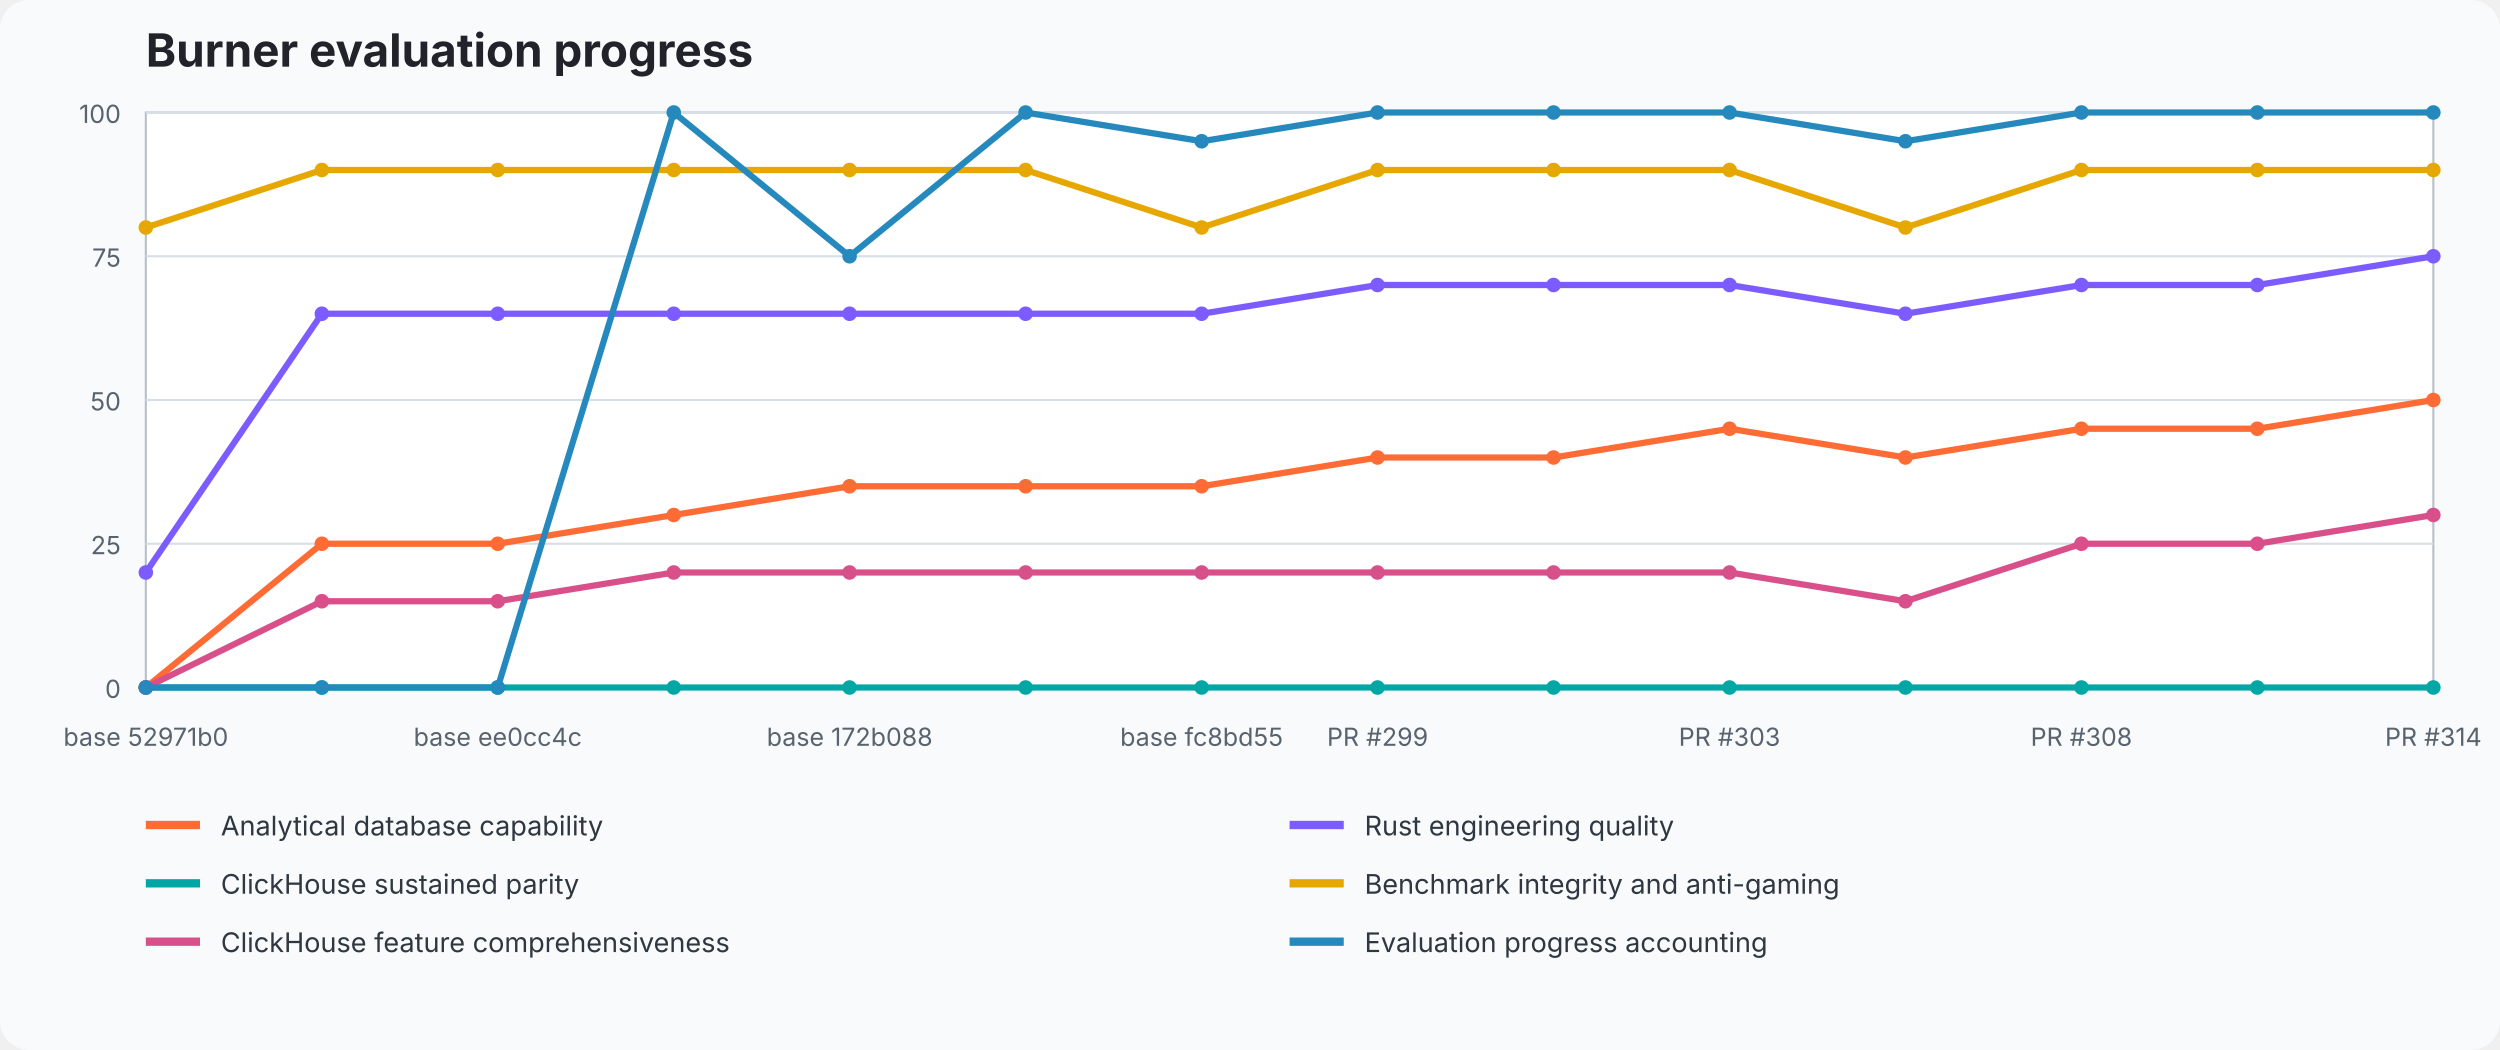
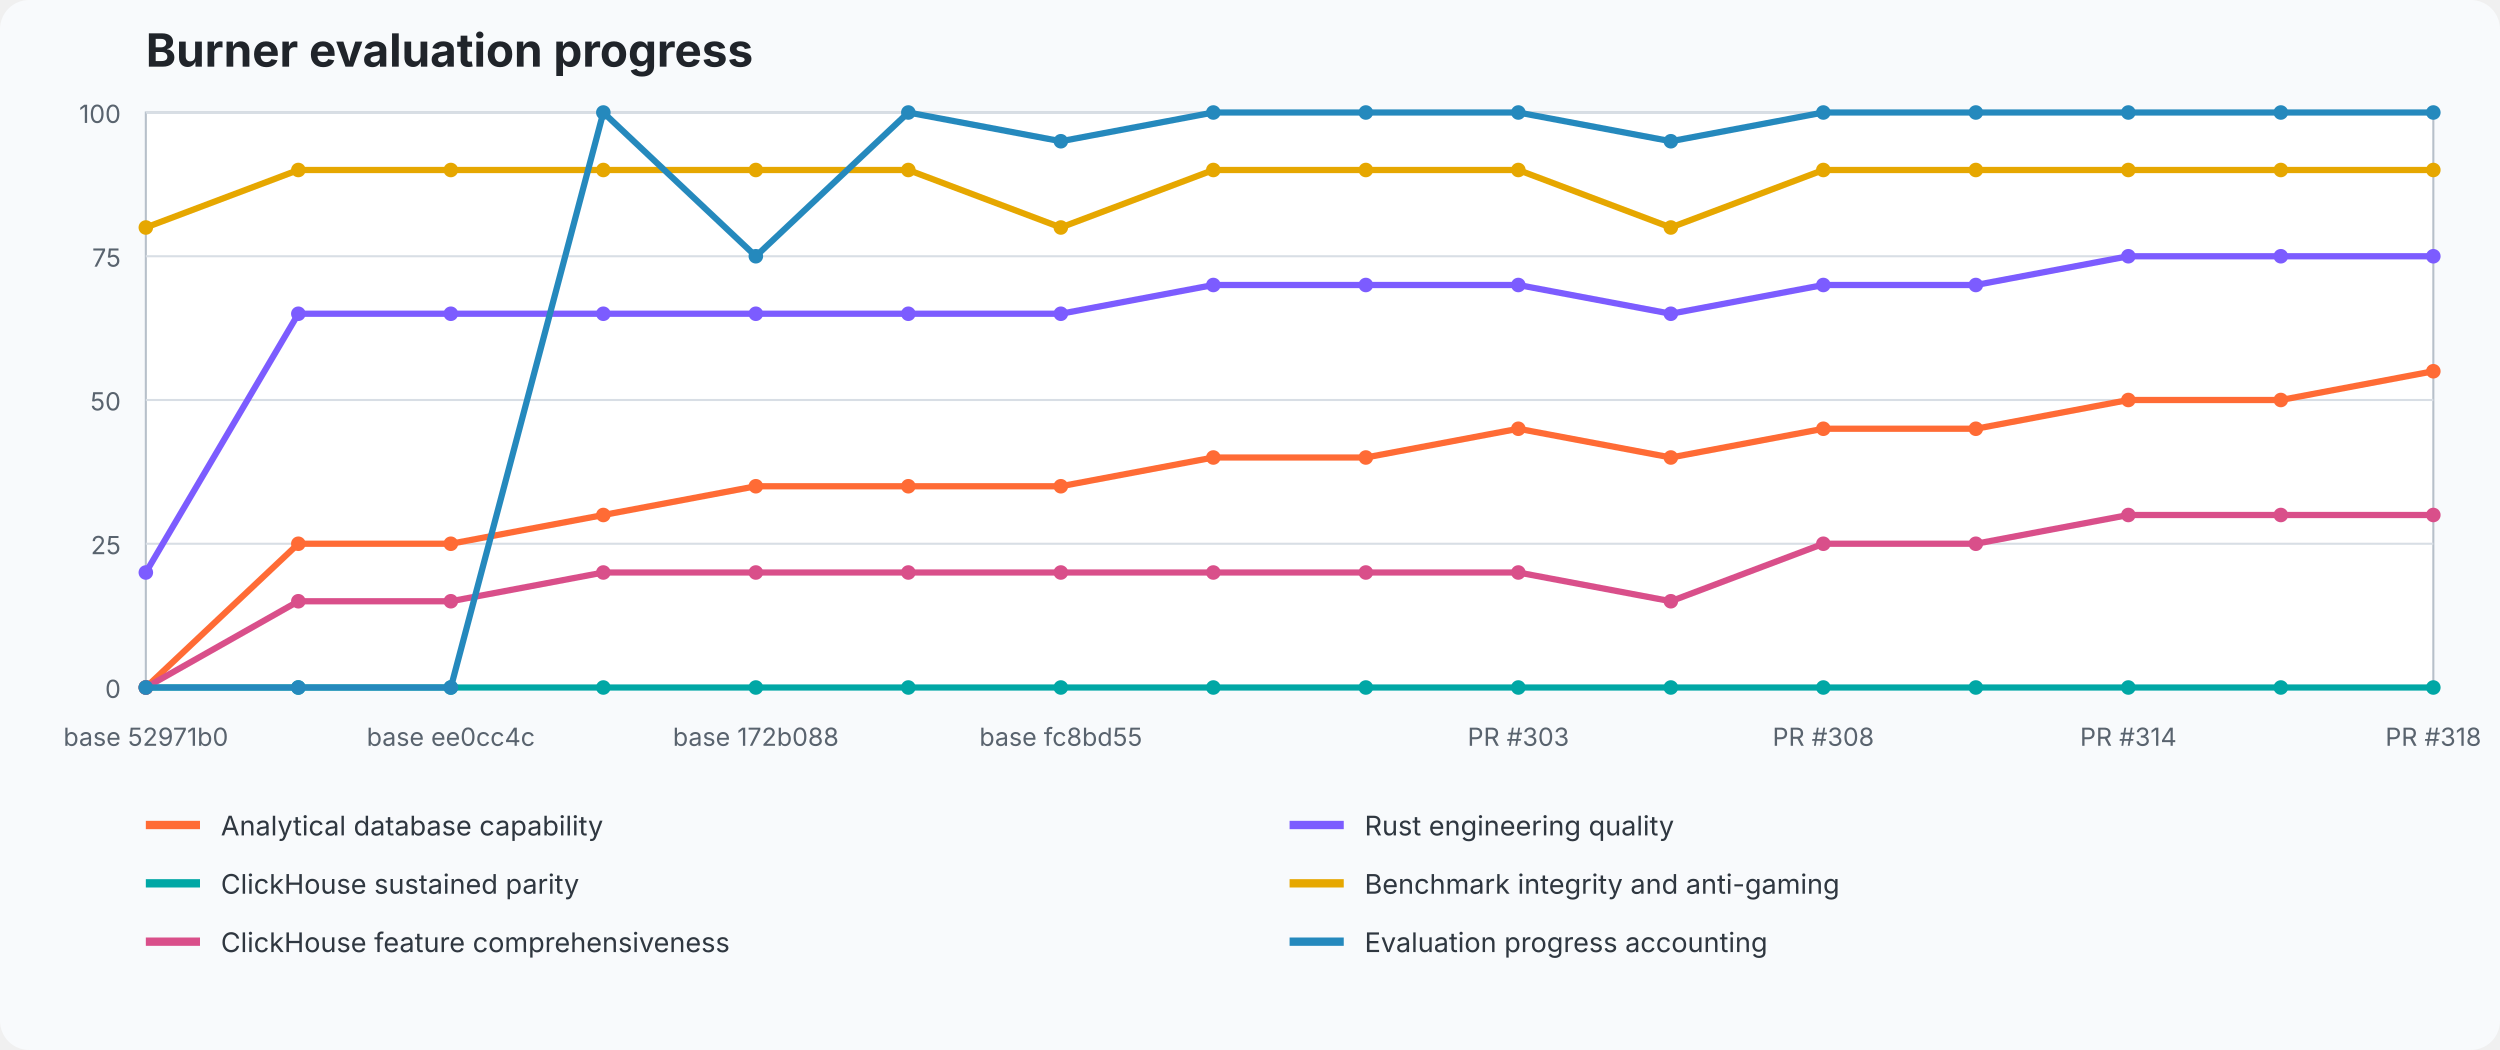
<svg xmlns="http://www.w3.org/2000/svg" width="1200" height="504" viewBox="0 0 1200 504" role="img" aria-labelledby="title desc">
  <style>text{font-family:ui-sans-serif,system-ui,-apple-system,BlinkMacSystemFont,"Segoe UI",sans-serif}.title{font-size:22px;font-weight:700;fill:#20242a}.axis{font-size:12px;fill:#59636e}.legend{font-size:13px;fill:#2f3740}.grid{stroke:#d8dee5;stroke-width:1}.plot{fill:#fff;stroke:#b7c0ca}</style>
  <rect width="100%" height="100%" fill="#f8fafc" rx="14" />
  <text x="70" y="32" class="title">Burner evaluation progress</text>
  <rect x="70" y="54" width="1098" height="276" class="plot" />
  <line x1="70" y1="330" x2="1168" y2="330" class="grid" />
  <text x="58" y="335" text-anchor="end" class="axis">0</text>
  <line x1="70" y1="261" x2="1168" y2="261" class="grid" />
  <text x="58" y="266" text-anchor="end" class="axis">25</text>
  <line x1="70" y1="192" x2="1168" y2="192" class="grid" />
  <text x="58" y="197" text-anchor="end" class="axis">50</text>
  <line x1="70" y1="123" x2="1168" y2="123" class="grid" />
  <text x="58" y="128" text-anchor="end" class="axis">75</text>
  <line x1="70" y1="54" x2="1168" y2="54" class="grid" />
  <text x="58" y="59" text-anchor="end" class="axis">100</text>
-   <polyline points="70.0,330.0 154.5,261.0 238.9,261.0 323.4,247.2 407.8,233.4 492.3,233.4 576.8,233.4 661.2,219.6 745.7,219.6 830.2,205.8 914.6,219.6 999.1,205.8 1083.5,205.8 1168.0,192.0" fill="none" stroke="#ff6b35" stroke-width="3" stroke-linejoin="round" stroke-linecap="round" />
+   <polyline points="70.0,330.0 143.2,261.0 216.4,261.0 289.6,247.2 362.8,233.4 436.0,233.4 509.2,233.4 582.4,219.6 655.6,219.6 728.8,205.8 802.0,219.6 875.2,205.8 948.4,205.8 1021.6,192.0 1094.8,192.0 1168.0,178.2" fill="none" stroke="#ff6b35" stroke-width="3" stroke-linejoin="round" stroke-linecap="round" />
  <circle cx="70.0" cy="330.0" r="3.5" fill="#ff6b35" />
-   <circle cx="154.5" cy="261.0" r="3.5" fill="#ff6b35" />
-   <circle cx="238.9" cy="261.0" r="3.5" fill="#ff6b35" />
-   <circle cx="323.4" cy="247.2" r="3.5" fill="#ff6b35" />
-   <circle cx="407.8" cy="233.4" r="3.5" fill="#ff6b35" />
-   <circle cx="492.3" cy="233.4" r="3.5" fill="#ff6b35" />
-   <circle cx="576.8" cy="233.4" r="3.5" fill="#ff6b35" />
-   <circle cx="661.2" cy="219.6" r="3.5" fill="#ff6b35" />
-   <circle cx="745.7" cy="219.6" r="3.5" fill="#ff6b35" />
-   <circle cx="830.2" cy="205.8" r="3.5" fill="#ff6b35" />
-   <circle cx="914.6" cy="219.6" r="3.5" fill="#ff6b35" />
-   <circle cx="999.1" cy="205.8" r="3.5" fill="#ff6b35" />
-   <circle cx="1083.5" cy="205.8" r="3.5" fill="#ff6b35" />
-   <circle cx="1168.0" cy="192.0" r="3.5" fill="#ff6b35" />
-   <polyline points="70.0,274.8 154.5,150.6 238.9,150.6 323.4,150.6 407.8,150.6 492.3,150.6 576.8,150.6 661.2,136.8 745.7,136.8 830.2,136.8 914.6,150.6 999.1,136.8 1083.5,136.8 1168.0,123.0" fill="none" stroke="#7c5cff" stroke-width="3" stroke-linejoin="round" stroke-linecap="round" />
+   <circle cx="143.2" cy="261.0" r="3.5" fill="#ff6b35" />
+   <circle cx="216.4" cy="261.0" r="3.5" fill="#ff6b35" />
+   <circle cx="289.6" cy="247.2" r="3.5" fill="#ff6b35" />
+   <circle cx="362.8" cy="233.4" r="3.5" fill="#ff6b35" />
+   <circle cx="436.0" cy="233.4" r="3.5" fill="#ff6b35" />
+   <circle cx="509.2" cy="233.4" r="3.5" fill="#ff6b35" />
+   <circle cx="582.4" cy="219.6" r="3.5" fill="#ff6b35" />
+   <circle cx="655.6" cy="219.6" r="3.5" fill="#ff6b35" />
+   <circle cx="728.8" cy="205.8" r="3.5" fill="#ff6b35" />
+   <circle cx="802.0" cy="219.6" r="3.5" fill="#ff6b35" />
+   <circle cx="875.2" cy="205.8" r="3.5" fill="#ff6b35" />
+   <circle cx="948.4" cy="205.8" r="3.5" fill="#ff6b35" />
+   <circle cx="1021.6" cy="192.0" r="3.5" fill="#ff6b35" />
+   <circle cx="1094.8" cy="192.0" r="3.5" fill="#ff6b35" />
+   <circle cx="1168.0" cy="178.2" r="3.5" fill="#ff6b35" />
+   <polyline points="70.0,274.8 143.2,150.6 216.4,150.6 289.6,150.6 362.8,150.6 436.0,150.6 509.2,150.6 582.4,136.8 655.6,136.8 728.8,136.8 802.0,150.6 875.2,136.8 948.4,136.8 1021.6,123.0 1094.8,123.0 1168.0,123.0" fill="none" stroke="#7c5cff" stroke-width="3" stroke-linejoin="round" stroke-linecap="round" />
  <circle cx="70.0" cy="274.8" r="3.5" fill="#7c5cff" />
-   <circle cx="154.5" cy="150.6" r="3.5" fill="#7c5cff" />
-   <circle cx="238.9" cy="150.6" r="3.5" fill="#7c5cff" />
-   <circle cx="323.4" cy="150.6" r="3.5" fill="#7c5cff" />
-   <circle cx="407.8" cy="150.6" r="3.5" fill="#7c5cff" />
-   <circle cx="492.3" cy="150.6" r="3.5" fill="#7c5cff" />
-   <circle cx="576.8" cy="150.6" r="3.5" fill="#7c5cff" />
-   <circle cx="661.2" cy="136.8" r="3.5" fill="#7c5cff" />
-   <circle cx="745.7" cy="136.8" r="3.5" fill="#7c5cff" />
-   <circle cx="830.2" cy="136.8" r="3.5" fill="#7c5cff" />
-   <circle cx="914.6" cy="150.6" r="3.5" fill="#7c5cff" />
-   <circle cx="999.1" cy="136.8" r="3.5" fill="#7c5cff" />
-   <circle cx="1083.5" cy="136.8" r="3.5" fill="#7c5cff" />
+   <circle cx="143.2" cy="150.6" r="3.5" fill="#7c5cff" />
+   <circle cx="216.4" cy="150.6" r="3.5" fill="#7c5cff" />
+   <circle cx="289.6" cy="150.6" r="3.5" fill="#7c5cff" />
+   <circle cx="362.8" cy="150.6" r="3.5" fill="#7c5cff" />
+   <circle cx="436.0" cy="150.6" r="3.5" fill="#7c5cff" />
+   <circle cx="509.2" cy="150.6" r="3.5" fill="#7c5cff" />
+   <circle cx="582.4" cy="136.8" r="3.5" fill="#7c5cff" />
+   <circle cx="655.6" cy="136.8" r="3.5" fill="#7c5cff" />
+   <circle cx="728.8" cy="136.8" r="3.5" fill="#7c5cff" />
+   <circle cx="802.0" cy="150.6" r="3.5" fill="#7c5cff" />
+   <circle cx="875.2" cy="136.8" r="3.5" fill="#7c5cff" />
+   <circle cx="948.4" cy="136.8" r="3.5" fill="#7c5cff" />
+   <circle cx="1021.6" cy="123.0" r="3.5" fill="#7c5cff" />
+   <circle cx="1094.8" cy="123.0" r="3.5" fill="#7c5cff" />
  <circle cx="1168.0" cy="123.0" r="3.5" fill="#7c5cff" />
-   <polyline points="70.0,330.0 154.5,330.0 238.9,330.0 323.4,330.0 407.8,330.0 492.3,330.0 576.8,330.0 661.2,330.0 745.7,330.0 830.2,330.0 914.6,330.0 999.1,330.0 1083.5,330.0 1168.0,330.0" fill="none" stroke="#00a7a5" stroke-width="3" stroke-linejoin="round" stroke-linecap="round" />
+   <polyline points="70.0,330.0 143.2,330.0 216.4,330.0 289.6,330.0 362.8,330.0 436.0,330.0 509.2,330.0 582.4,330.0 655.6,330.0 728.8,330.0 802.0,330.0 875.2,330.0 948.4,330.0 1021.6,330.0 1094.8,330.0 1168.0,330.0" fill="none" stroke="#00a7a5" stroke-width="3" stroke-linejoin="round" stroke-linecap="round" />
  <circle cx="70.0" cy="330.0" r="3.5" fill="#00a7a5" />
-   <circle cx="154.5" cy="330.0" r="3.5" fill="#00a7a5" />
-   <circle cx="238.9" cy="330.0" r="3.5" fill="#00a7a5" />
-   <circle cx="323.4" cy="330.0" r="3.5" fill="#00a7a5" />
-   <circle cx="407.8" cy="330.0" r="3.5" fill="#00a7a5" />
-   <circle cx="492.3" cy="330.0" r="3.5" fill="#00a7a5" />
-   <circle cx="576.8" cy="330.0" r="3.5" fill="#00a7a5" />
-   <circle cx="661.2" cy="330.0" r="3.5" fill="#00a7a5" />
-   <circle cx="745.7" cy="330.0" r="3.5" fill="#00a7a5" />
-   <circle cx="830.2" cy="330.0" r="3.5" fill="#00a7a5" />
-   <circle cx="914.6" cy="330.0" r="3.5" fill="#00a7a5" />
-   <circle cx="999.1" cy="330.0" r="3.5" fill="#00a7a5" />
-   <circle cx="1083.5" cy="330.0" r="3.5" fill="#00a7a5" />
+   <circle cx="143.2" cy="330.0" r="3.5" fill="#00a7a5" />
+   <circle cx="216.4" cy="330.0" r="3.5" fill="#00a7a5" />
+   <circle cx="289.6" cy="330.0" r="3.5" fill="#00a7a5" />
+   <circle cx="362.8" cy="330.0" r="3.5" fill="#00a7a5" />
+   <circle cx="436.0" cy="330.0" r="3.5" fill="#00a7a5" />
+   <circle cx="509.2" cy="330.0" r="3.5" fill="#00a7a5" />
+   <circle cx="582.4" cy="330.0" r="3.5" fill="#00a7a5" />
+   <circle cx="655.6" cy="330.0" r="3.5" fill="#00a7a5" />
+   <circle cx="728.8" cy="330.0" r="3.5" fill="#00a7a5" />
+   <circle cx="802.0" cy="330.0" r="3.5" fill="#00a7a5" />
+   <circle cx="875.2" cy="330.0" r="3.5" fill="#00a7a5" />
+   <circle cx="948.4" cy="330.0" r="3.5" fill="#00a7a5" />
+   <circle cx="1021.6" cy="330.0" r="3.5" fill="#00a7a5" />
+   <circle cx="1094.8" cy="330.0" r="3.5" fill="#00a7a5" />
  <circle cx="1168.0" cy="330.0" r="3.5" fill="#00a7a5" />
-   <polyline points="70.0,109.2 154.5,81.6 238.9,81.6 323.4,81.6 407.8,81.6 492.3,81.6 576.8,109.2 661.2,81.6 745.7,81.6 830.2,81.6 914.6,109.2 999.1,81.6 1083.5,81.6 1168.0,81.6" fill="none" stroke="#e6a700" stroke-width="3" stroke-linejoin="round" stroke-linecap="round" />
+   <polyline points="70.0,109.2 143.2,81.6 216.4,81.6 289.6,81.6 362.8,81.6 436.0,81.6 509.2,109.2 582.4,81.6 655.6,81.6 728.8,81.6 802.0,109.2 875.2,81.6 948.4,81.6 1021.6,81.6 1094.8,81.6 1168.0,81.6" fill="none" stroke="#e6a700" stroke-width="3" stroke-linejoin="round" stroke-linecap="round" />
  <circle cx="70.0" cy="109.2" r="3.5" fill="#e6a700" />
-   <circle cx="154.5" cy="81.6" r="3.5" fill="#e6a700" />
-   <circle cx="238.9" cy="81.6" r="3.5" fill="#e6a700" />
-   <circle cx="323.4" cy="81.6" r="3.5" fill="#e6a700" />
-   <circle cx="407.8" cy="81.6" r="3.5" fill="#e6a700" />
-   <circle cx="492.3" cy="81.6" r="3.5" fill="#e6a700" />
-   <circle cx="576.8" cy="109.2" r="3.5" fill="#e6a700" />
-   <circle cx="661.2" cy="81.6" r="3.5" fill="#e6a700" />
-   <circle cx="745.7" cy="81.6" r="3.5" fill="#e6a700" />
-   <circle cx="830.2" cy="81.6" r="3.5" fill="#e6a700" />
-   <circle cx="914.6" cy="109.2" r="3.5" fill="#e6a700" />
-   <circle cx="999.1" cy="81.6" r="3.5" fill="#e6a700" />
-   <circle cx="1083.5" cy="81.6" r="3.5" fill="#e6a700" />
+   <circle cx="143.2" cy="81.6" r="3.5" fill="#e6a700" />
+   <circle cx="216.4" cy="81.6" r="3.5" fill="#e6a700" />
+   <circle cx="289.6" cy="81.6" r="3.5" fill="#e6a700" />
+   <circle cx="362.8" cy="81.6" r="3.5" fill="#e6a700" />
+   <circle cx="436.0" cy="81.6" r="3.5" fill="#e6a700" />
+   <circle cx="509.2" cy="109.2" r="3.5" fill="#e6a700" />
+   <circle cx="582.4" cy="81.6" r="3.5" fill="#e6a700" />
+   <circle cx="655.6" cy="81.6" r="3.5" fill="#e6a700" />
+   <circle cx="728.8" cy="81.6" r="3.5" fill="#e6a700" />
+   <circle cx="802.0" cy="109.2" r="3.5" fill="#e6a700" />
+   <circle cx="875.2" cy="81.6" r="3.5" fill="#e6a700" />
+   <circle cx="948.4" cy="81.6" r="3.5" fill="#e6a700" />
+   <circle cx="1021.6" cy="81.6" r="3.5" fill="#e6a700" />
+   <circle cx="1094.8" cy="81.6" r="3.5" fill="#e6a700" />
  <circle cx="1168.0" cy="81.6" r="3.5" fill="#e6a700" />
-   <polyline points="70.0,330.0 154.5,288.6 238.9,288.6 323.4,274.8 407.8,274.8 492.3,274.8 576.8,274.8 661.2,274.8 745.7,274.8 830.2,274.8 914.6,288.6 999.1,261.0 1083.5,261.0 1168.0,247.2" fill="none" stroke="#d94f8a" stroke-width="3" stroke-linejoin="round" stroke-linecap="round" />
+   <polyline points="70.0,330.0 143.2,288.6 216.4,288.6 289.6,274.8 362.8,274.8 436.0,274.8 509.2,274.8 582.4,274.8 655.6,274.8 728.8,274.8 802.0,288.6 875.2,261.0 948.4,261.0 1021.6,247.2 1094.8,247.2 1168.0,247.2" fill="none" stroke="#d94f8a" stroke-width="3" stroke-linejoin="round" stroke-linecap="round" />
  <circle cx="70.0" cy="330.0" r="3.5" fill="#d94f8a" />
-   <circle cx="154.5" cy="288.6" r="3.5" fill="#d94f8a" />
-   <circle cx="238.9" cy="288.6" r="3.5" fill="#d94f8a" />
-   <circle cx="323.4" cy="274.8" r="3.5" fill="#d94f8a" />
-   <circle cx="407.8" cy="274.8" r="3.5" fill="#d94f8a" />
-   <circle cx="492.3" cy="274.8" r="3.5" fill="#d94f8a" />
-   <circle cx="576.8" cy="274.8" r="3.5" fill="#d94f8a" />
-   <circle cx="661.2" cy="274.8" r="3.5" fill="#d94f8a" />
-   <circle cx="745.7" cy="274.8" r="3.5" fill="#d94f8a" />
-   <circle cx="830.2" cy="274.8" r="3.5" fill="#d94f8a" />
-   <circle cx="914.6" cy="288.6" r="3.5" fill="#d94f8a" />
-   <circle cx="999.1" cy="261.0" r="3.5" fill="#d94f8a" />
-   <circle cx="1083.5" cy="261.0" r="3.5" fill="#d94f8a" />
+   <circle cx="143.2" cy="288.6" r="3.5" fill="#d94f8a" />
+   <circle cx="216.4" cy="288.6" r="3.5" fill="#d94f8a" />
+   <circle cx="289.6" cy="274.8" r="3.5" fill="#d94f8a" />
+   <circle cx="362.8" cy="274.8" r="3.5" fill="#d94f8a" />
+   <circle cx="436.0" cy="274.8" r="3.5" fill="#d94f8a" />
+   <circle cx="509.2" cy="274.8" r="3.5" fill="#d94f8a" />
+   <circle cx="582.4" cy="274.8" r="3.5" fill="#d94f8a" />
+   <circle cx="655.6" cy="274.8" r="3.5" fill="#d94f8a" />
+   <circle cx="728.8" cy="274.8" r="3.5" fill="#d94f8a" />
+   <circle cx="802.0" cy="288.6" r="3.5" fill="#d94f8a" />
+   <circle cx="875.2" cy="261.0" r="3.5" fill="#d94f8a" />
+   <circle cx="948.4" cy="261.0" r="3.5" fill="#d94f8a" />
+   <circle cx="1021.6" cy="247.2" r="3.5" fill="#d94f8a" />
+   <circle cx="1094.8" cy="247.2" r="3.5" fill="#d94f8a" />
  <circle cx="1168.0" cy="247.2" r="3.5" fill="#d94f8a" />
-   <polyline points="70.0,330.0 154.5,330.0 238.9,330.0 323.4,54.0 407.8,123.0 492.3,54.0 576.8,67.8 661.2,54.0 745.7,54.0 830.2,54.0 914.6,67.8 999.1,54.0 1083.5,54.0 1168.0,54.0" fill="none" stroke="#2589bd" stroke-width="3" stroke-linejoin="round" stroke-linecap="round" />
+   <polyline points="70.0,330.0 143.2,330.0 216.4,330.0 289.6,54.0 362.8,123.0 436.0,54.0 509.2,67.8 582.4,54.0 655.6,54.0 728.8,54.0 802.0,67.8 875.2,54.0 948.4,54.0 1021.6,54.0 1094.8,54.0 1168.0,54.0" fill="none" stroke="#2589bd" stroke-width="3" stroke-linejoin="round" stroke-linecap="round" />
  <circle cx="70.0" cy="330.0" r="3.5" fill="#2589bd" />
-   <circle cx="154.5" cy="330.0" r="3.5" fill="#2589bd" />
-   <circle cx="238.9" cy="330.0" r="3.5" fill="#2589bd" />
-   <circle cx="323.4" cy="54.0" r="3.5" fill="#2589bd" />
-   <circle cx="407.8" cy="123.0" r="3.5" fill="#2589bd" />
-   <circle cx="492.3" cy="54.0" r="3.5" fill="#2589bd" />
-   <circle cx="576.8" cy="67.8" r="3.5" fill="#2589bd" />
-   <circle cx="661.2" cy="54.0" r="3.5" fill="#2589bd" />
-   <circle cx="745.7" cy="54.0" r="3.5" fill="#2589bd" />
-   <circle cx="830.2" cy="54.0" r="3.5" fill="#2589bd" />
-   <circle cx="914.6" cy="67.8" r="3.5" fill="#2589bd" />
-   <circle cx="999.1" cy="54.0" r="3.5" fill="#2589bd" />
-   <circle cx="1083.5" cy="54.0" r="3.5" fill="#2589bd" />
+   <circle cx="143.2" cy="330.0" r="3.5" fill="#2589bd" />
+   <circle cx="216.4" cy="330.0" r="3.5" fill="#2589bd" />
+   <circle cx="289.6" cy="54.0" r="3.5" fill="#2589bd" />
+   <circle cx="362.8" cy="123.0" r="3.5" fill="#2589bd" />
+   <circle cx="436.0" cy="54.0" r="3.5" fill="#2589bd" />
+   <circle cx="509.2" cy="67.8" r="3.5" fill="#2589bd" />
+   <circle cx="582.4" cy="54.0" r="3.5" fill="#2589bd" />
+   <circle cx="655.6" cy="54.0" r="3.5" fill="#2589bd" />
+   <circle cx="728.8" cy="54.0" r="3.5" fill="#2589bd" />
+   <circle cx="802.0" cy="67.8" r="3.5" fill="#2589bd" />
+   <circle cx="875.2" cy="54.0" r="3.5" fill="#2589bd" />
+   <circle cx="948.4" cy="54.0" r="3.5" fill="#2589bd" />
+   <circle cx="1021.6" cy="54.0" r="3.5" fill="#2589bd" />
+   <circle cx="1094.8" cy="54.0" r="3.5" fill="#2589bd" />
  <circle cx="1168.0" cy="54.0" r="3.5" fill="#2589bd" />
  <text x="70" y="358" text-anchor="middle" class="axis">base 52971b0</text>
-   <text x="238.923" y="358" text-anchor="middle" class="axis">base ee0cc4c</text>
-   <text x="407.846" y="358" text-anchor="middle" class="axis">base 172b088</text>
-   <text x="576.769" y="358" text-anchor="middle" class="axis">base fc8bd55</text>
-   <text x="661.231" y="358" text-anchor="middle" class="axis">PR #299</text>
-   <text x="830.154" y="358" text-anchor="middle" class="axis">PR #303</text>
-   <text x="999.077" y="358" text-anchor="middle" class="axis">PR #308</text>
-   <text x="1168" y="358" text-anchor="middle" class="axis">PR #314</text>
+   <text x="216.4" y="358" text-anchor="middle" class="axis">base ee0cc4c</text>
+   <text x="362.8" y="358" text-anchor="middle" class="axis">base 172b088</text>
+   <text x="509.2" y="358" text-anchor="middle" class="axis">base fc8bd55</text>
+   <text x="728.8" y="358" text-anchor="middle" class="axis">PR #303</text>
+   <text x="875.2" y="358" text-anchor="middle" class="axis">PR #308</text>
+   <text x="1021.6" y="358" text-anchor="middle" class="axis">PR #314</text>
+   <text x="1168" y="358" text-anchor="middle" class="axis">PR #318</text>
  <line x1="70" y1="396" x2="96" y2="396" stroke="#ff6b35" stroke-width="4" />
  <text x="106" y="401" class="legend">Analytical database capability</text>
  <line x1="619" y1="396" x2="645" y2="396" stroke="#7c5cff" stroke-width="4" />
  <text x="655" y="401" class="legend">Rust engineering quality</text>
  <line x1="70" y1="424" x2="96" y2="424" stroke="#00a7a5" stroke-width="4" />
  <text x="106" y="429" class="legend">ClickHouse sustained parity</text>
  <line x1="619" y1="424" x2="645" y2="424" stroke="#e6a700" stroke-width="4" />
  <text x="655" y="429" class="legend">Benchmark integrity and anti-gaming</text>
  <line x1="70" y1="452" x2="96" y2="452" stroke="#d94f8a" stroke-width="4" />
  <text x="106" y="457" class="legend">ClickHouse feature comprehensiveness</text>
  <line x1="619" y1="452" x2="645" y2="452" stroke="#2589bd" stroke-width="4" />
  <text x="655" y="457" class="legend">Evaluation progress accounting</text>
</svg>
